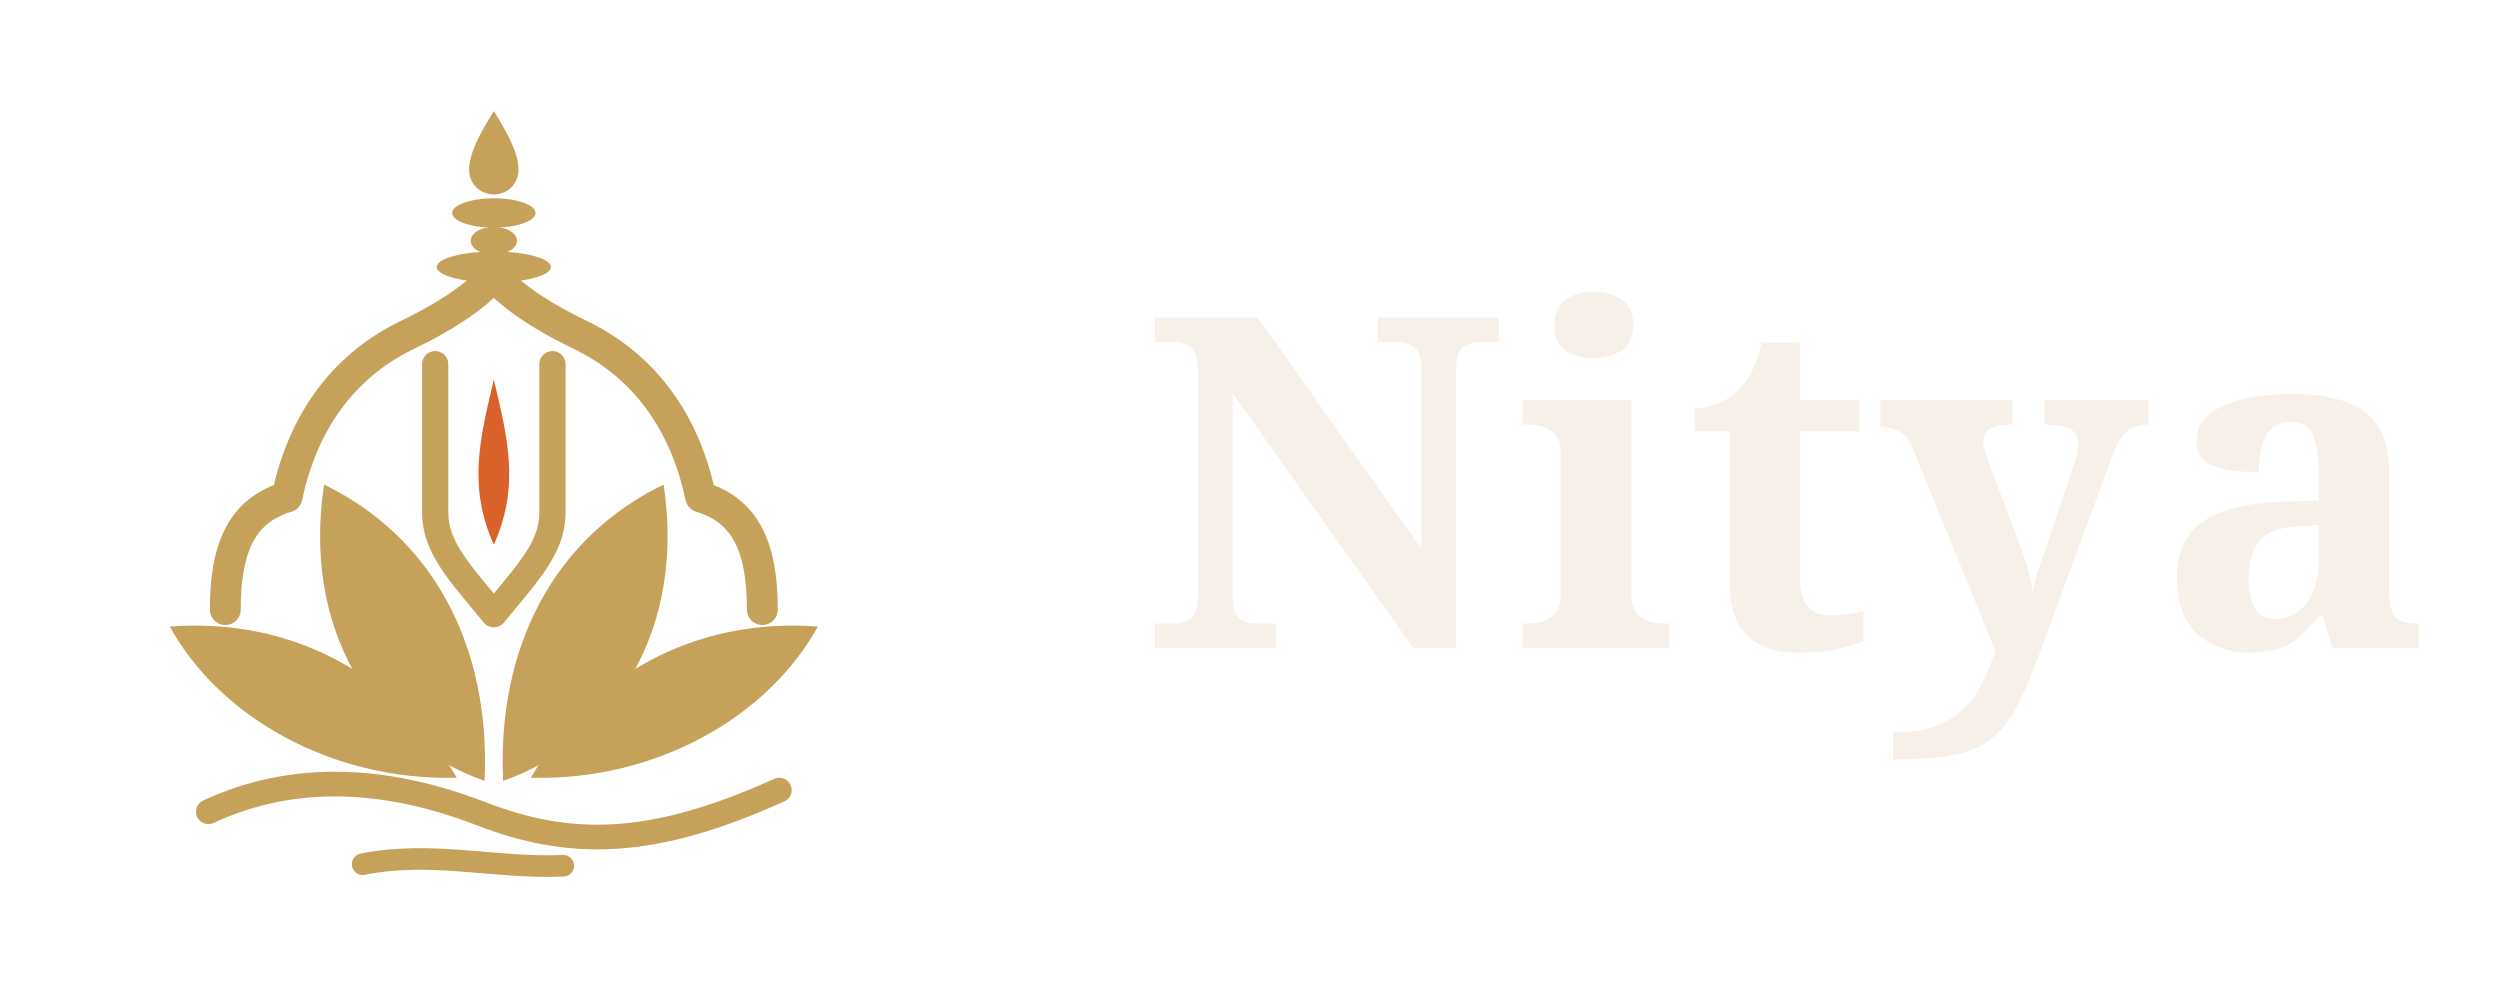
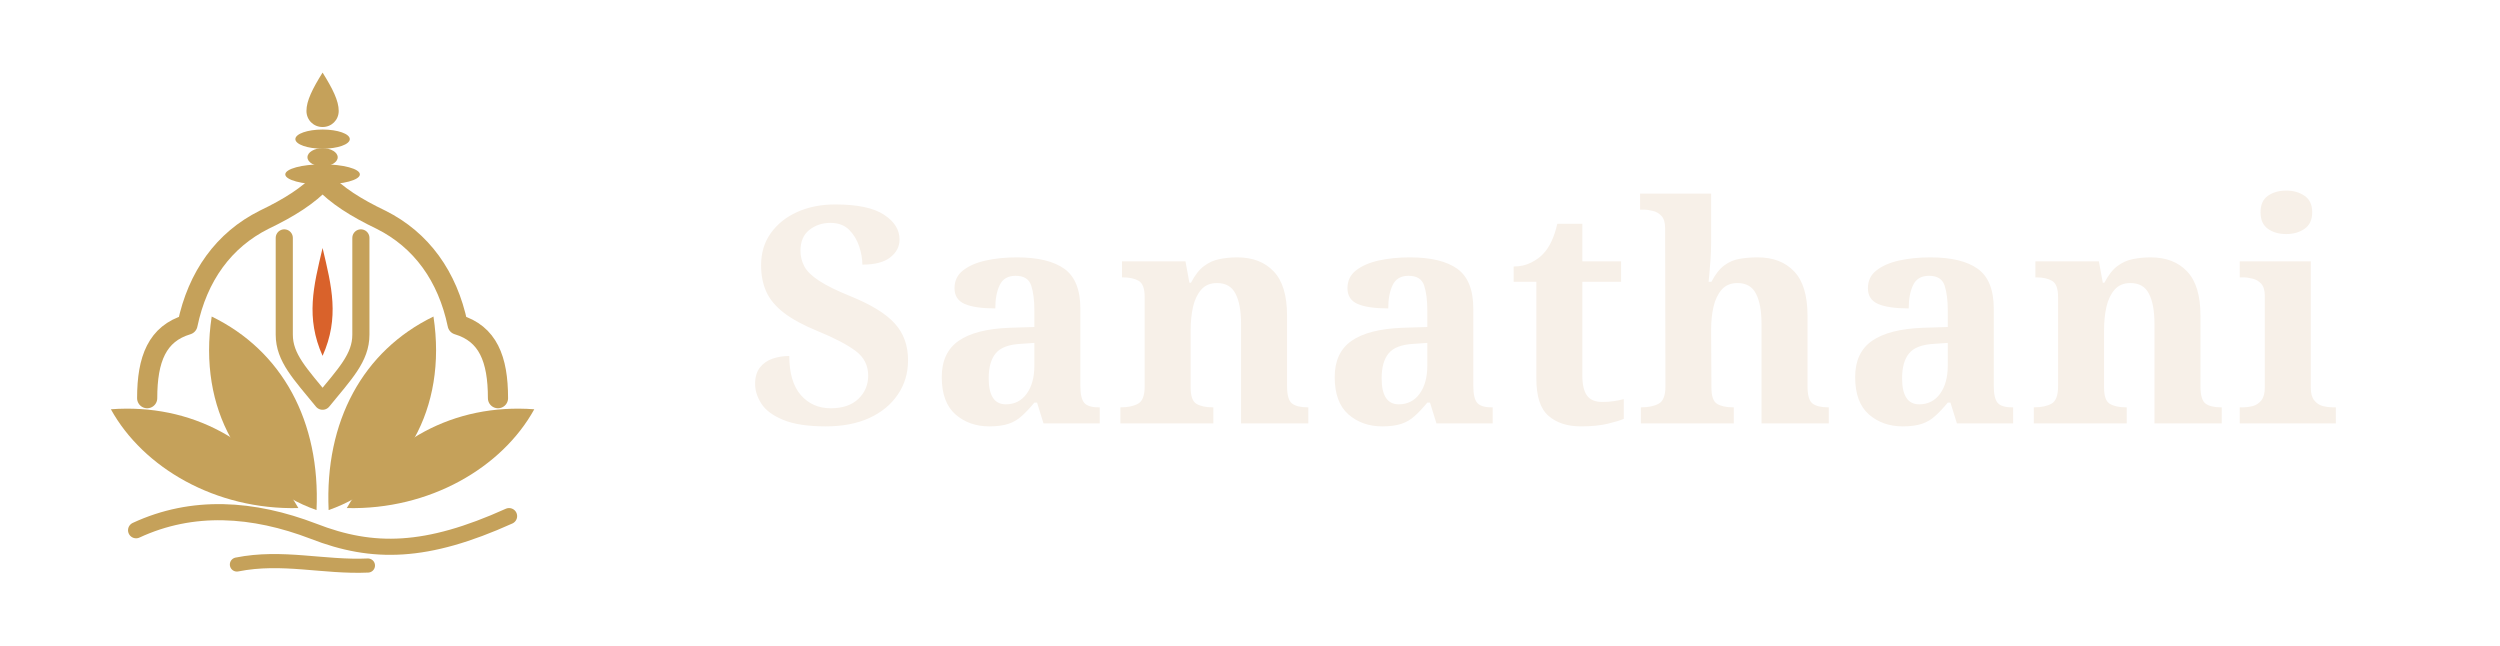
- <svg xmlns="http://www.w3.org/2000/svg" viewBox="0 0 162 64" role="img" aria-label="Nitya">
+ <svg xmlns="http://www.w3.org/2000/svg" viewBox="0 0 248 64" role="img" aria-label="Sanathani">
  <g fill="#C5A15A">
    <path d="M32 7.2c1 1.6 1.6 2.8 1.6 3.8 0 .9-.7 1.6-1.6 1.6s-1.6-.7-1.6-1.6c0-1 .6-2.2 1.6-3.8z" />
    <ellipse cx="32" cy="13.8" rx="2.7" ry="0.95" />
    <ellipse cx="32" cy="15.6" rx="1.5" ry="0.9" />
    <ellipse cx="32" cy="17.3" rx="3.7" ry="1" />
  </g>
  <g fill="none" stroke="#C5A15A" stroke-linecap="round" stroke-linejoin="round">
    <path stroke-width="2" d="M14.6 39.5c0-3.9 1-6.4 4-7.3 1-4.8 3.6-8.4 7.6-10.4 2.5-1.2 4.4-2.4 5.8-3.9 1.4 1.5 3.3 2.7 5.8 3.9 4 2 6.6 5.6 7.6 10.4 3 .9 4 3.4 4 7.3" />
    <path stroke-width="1.7" d="M28.2 23.6v9.6c0 2.3 1.6 3.9 3.8 6.6 2.2-2.7 3.8-4.3 3.8-6.6v-9.6" />
    <path stroke-width="1.6" d="M13.5 52.6c5.6-2.6 11.6-2.2 17.6.1 5.9 2.3 11.2 2.2 19.4-1.5" />
    <path stroke-width="1.4" d="M23.5 56c4.5-.9 8.6.3 13 .1" />
  </g>
  <path d="M32 24.6c.9 3.8 1.7 6.9 0 10.7-1.7-3.8-.9-6.9 0-10.7z" fill="#D9622B" />
  <g fill="#C5A15A">
    <path d="M31.4 50.6C24 48 19.6 40.6 21 31.4c7 3.4 10.8 10.4 10.4 19.2z" />
    <path d="M32.6 50.6C40 48 44.4 40.6 43 31.4c-7 3.4-10.8 10.4-10.4 19.2z" />
    <path d="M29.6 50.4C21.4 50.6 14.2 46.4 11 40.6c8 -.6 14.8 3.2 18.6 9.8z" />
    <path d="M34.4 50.4c8.2.2 15.4-4 18.6-9.8-8-.6-14.8 3.2-18.6 9.8z" />
  </g>
-   <text x="74" y="42" font-family="'Noto Serif', Georgia, 'Times New Roman', serif" font-size="30" font-weight="600" letter-spacing="0.5" fill="#F7F0E8" text-anchor="start">Nitya</text>
+   <text x="74" y="42" font-family="'Noto Serif', Georgia, 'Times New Roman', serif" font-size="30" font-weight="600" letter-spacing="0.5" fill="#F7F0E8" text-anchor="start">Sanathani</text>
</svg>
